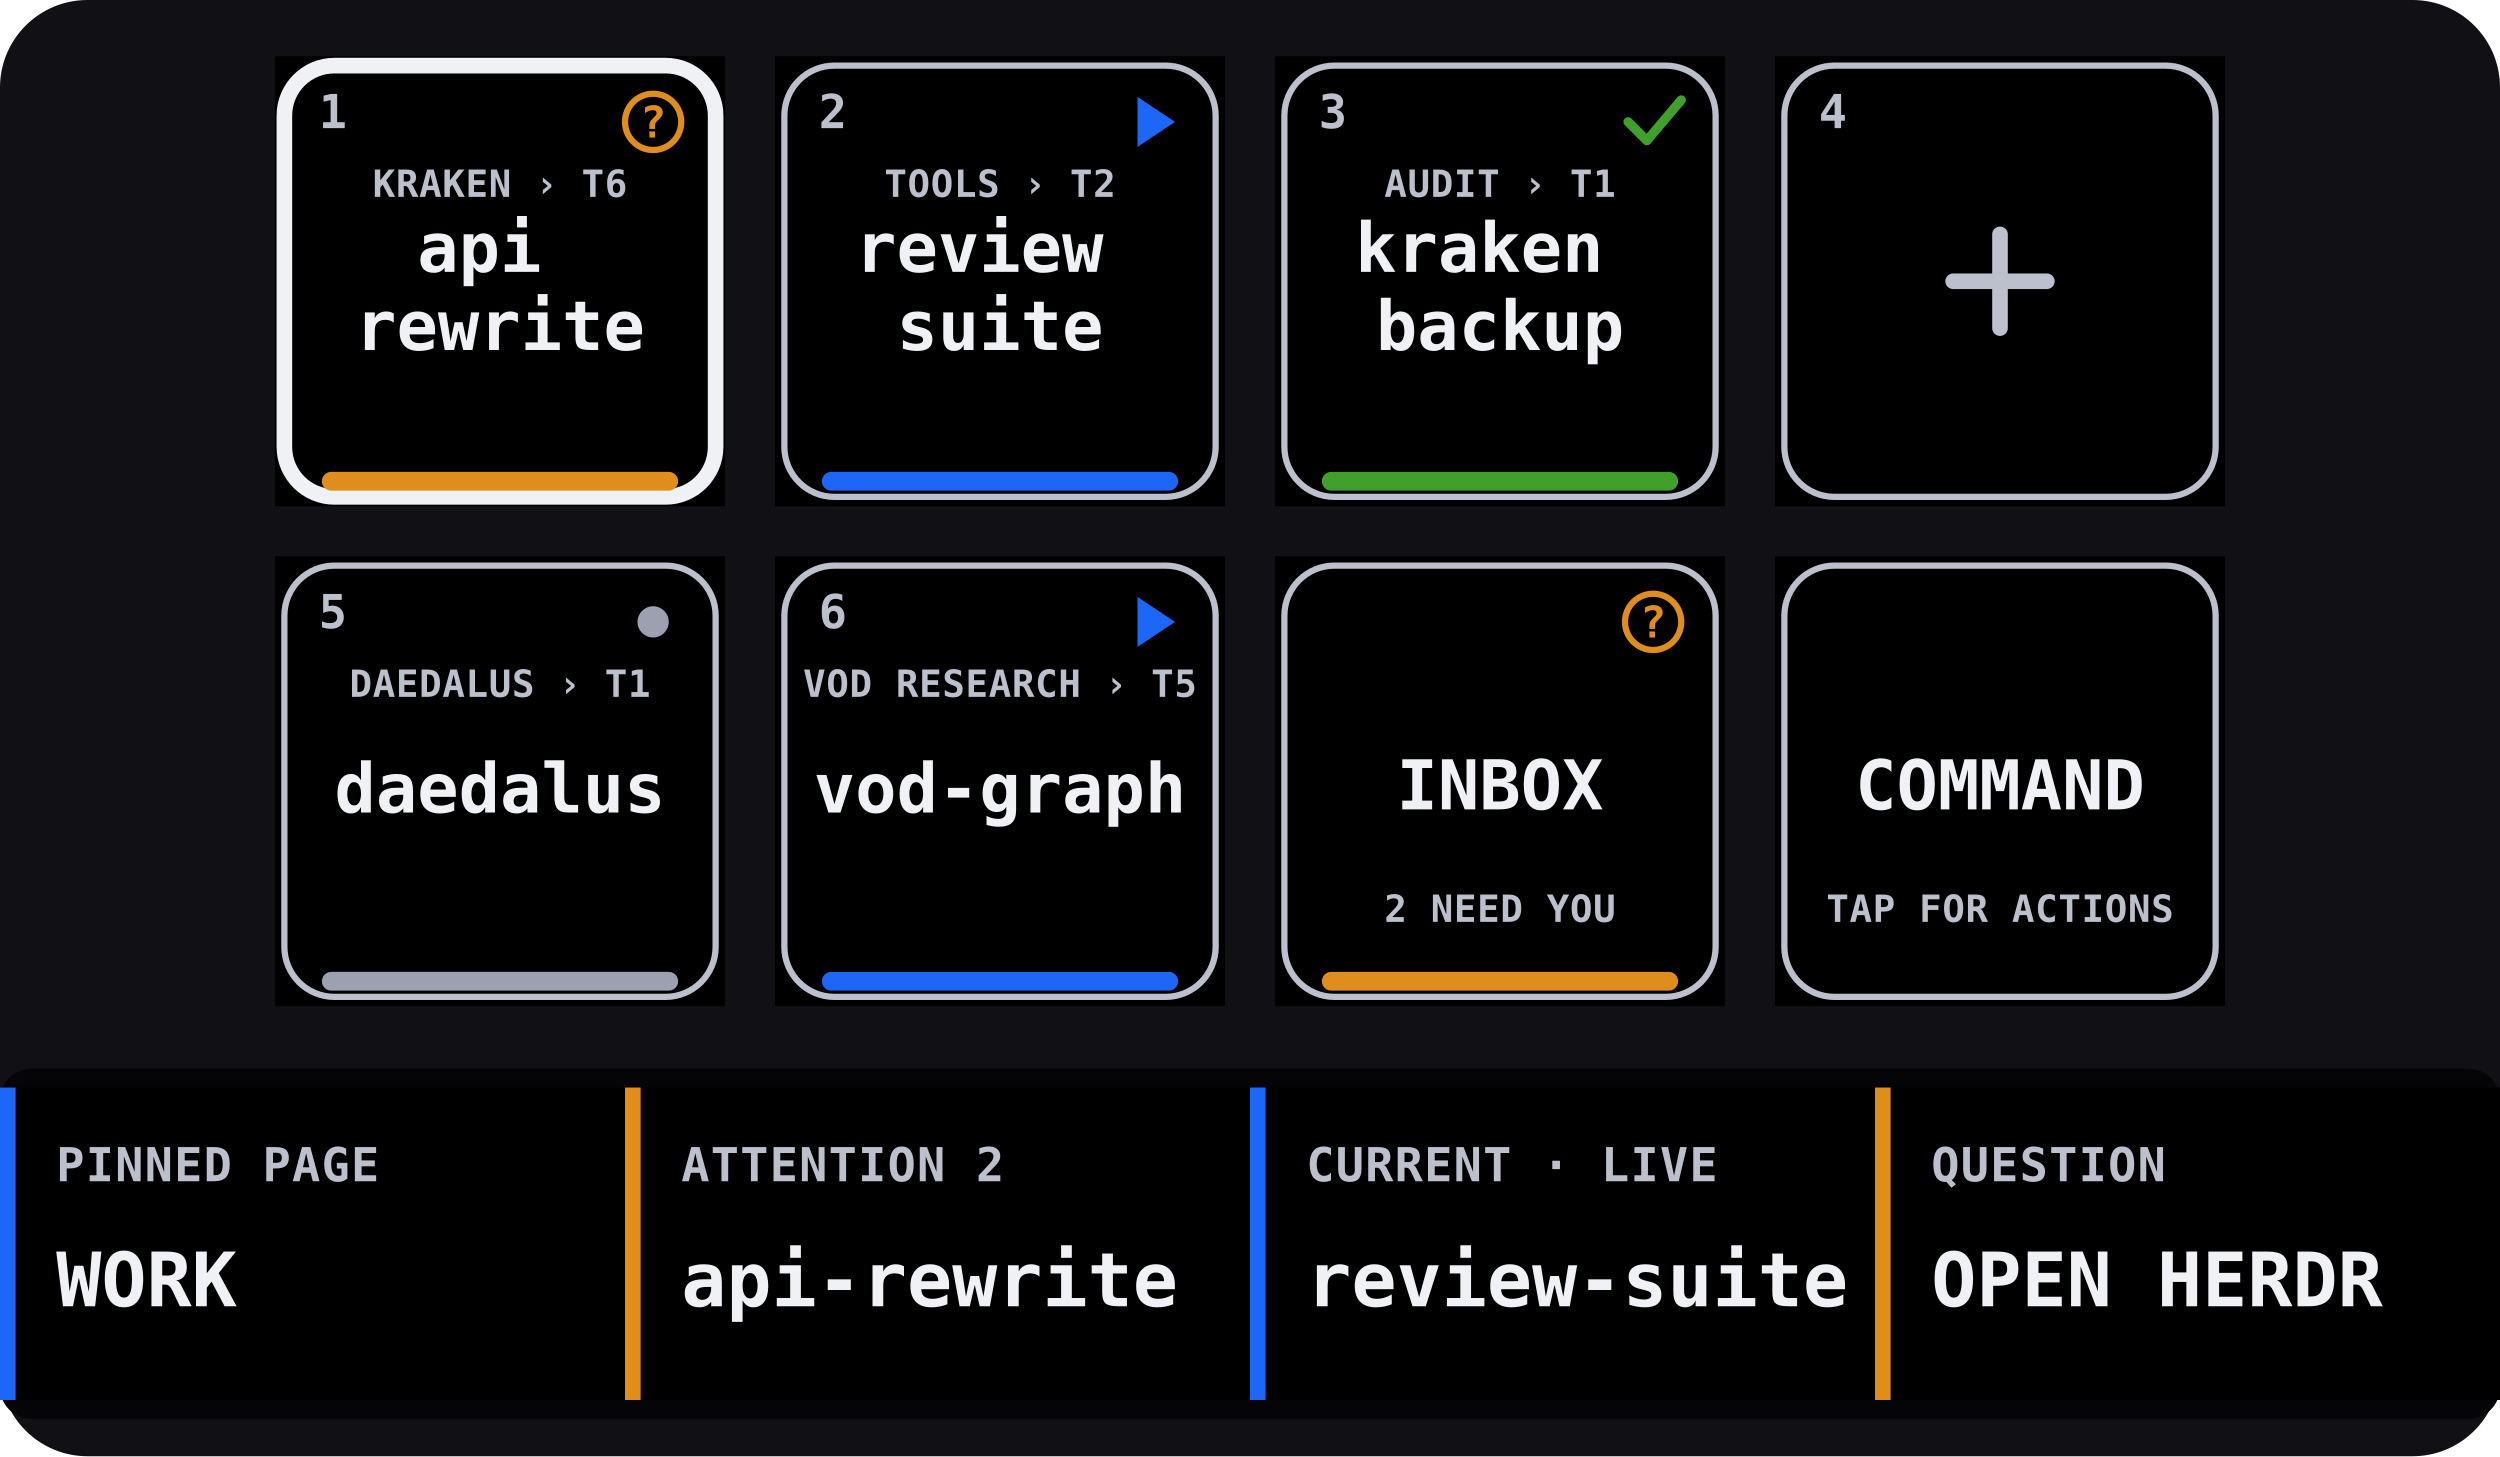
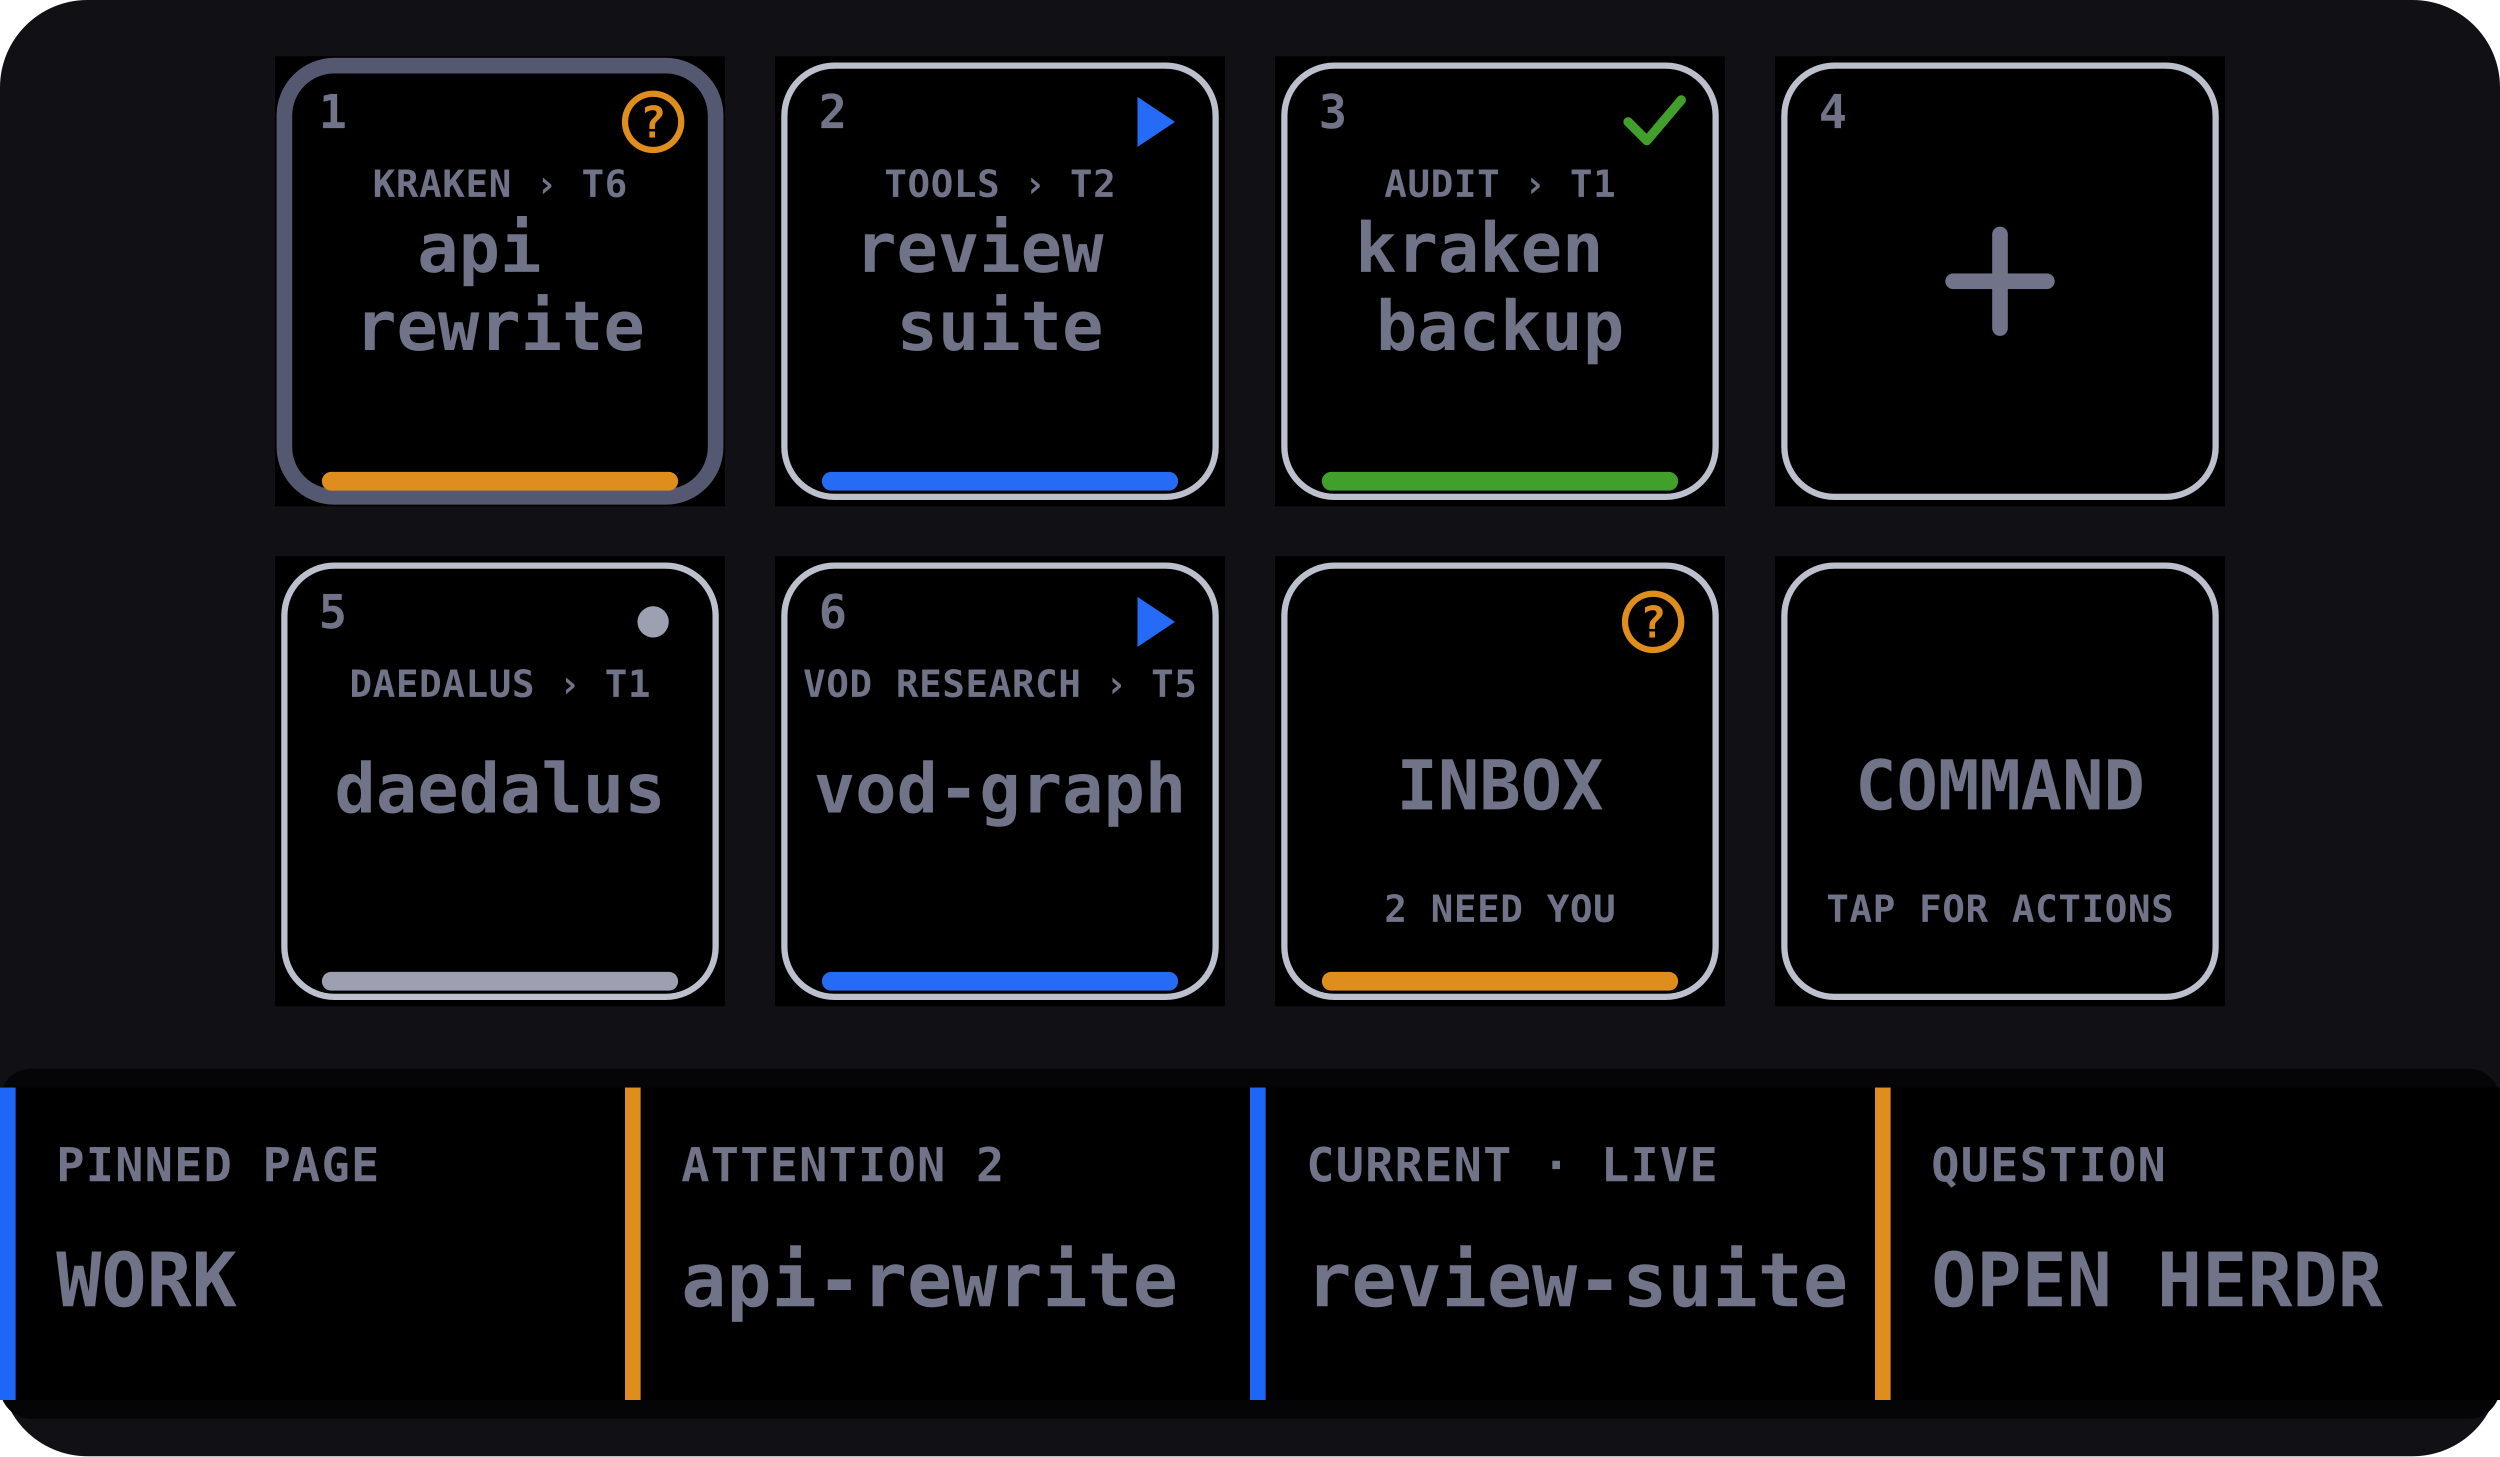
<svg xmlns="http://www.w3.org/2000/svg" width="800" height="466" viewBox="0 0 800 466">
  <rect width="800" height="466" rx="28" fill="#101015" />
  <svg x="88" y="18" width="144" height="144" viewBox="0 0 144 144">
-     <style>.label{font:700 22px Consolas,'Cascadia Mono',monospace;fill:rgb(239 241 245);text-anchor:middle}.meta{font:700 15px Consolas,'Cascadia Mono',monospace;fill:rgb(188 192 204)}.context,.detail{font:700 12px Consolas,'Cascadia Mono',monospace;fill:rgb(188 192 204);text-anchor:middle;letter-spacing:.2px}</style>
+     <style>.label{font:700 22px Consolas,'Cascadia Mono',monospace;fill:rgb(113 115 136);text-anchor:middle}.meta{font:700 15px Consolas,'Cascadia Mono',monospace;fill:rgb(113 116 137)}.context,.detail{font:700 12px Consolas,'Cascadia Mono',monospace;fill:rgb(113 116 137);text-anchor:middle;letter-spacing:.2px}</style>
    <rect width="144" height="144" fill="#000000" />
-     <rect x="3" y="3" width="138" height="138" rx="16" fill="none" stroke="rgb(239 241 245)" stroke-width="5" />
+     <rect x="3" y="3" width="138" height="138" rx="16" fill="none" stroke="rgb(85 88 113)" stroke-width="5" />
    <text x="14" y="23" class="meta">1</text>
    <circle cx="121" cy="21" r="9" fill="none" stroke="rgb(223 142 29)" stroke-width="2" />
    <text x="121" y="26" text-anchor="middle" font-family="Consolas,monospace" font-size="14" font-weight="700" fill="rgb(223 142 29)">?</text>
    <text x="72" y="45" class="context">KRAKEN › T6</text>
    <text x="72" y="69" class="label">
      <tspan x="72" dy="0">api</tspan>
      <tspan x="72" dy="25">rewrite</tspan>
    </text>
    <path d="M18 136H126" stroke="rgb(223 142 29)" stroke-width="6" stroke-linecap="round" />
  </svg>
  <svg x="248" y="18" width="144" height="144" viewBox="0 0 144 144">
-     <style>.label{font:700 22px Consolas,'Cascadia Mono',monospace;fill:rgb(239 241 245);text-anchor:middle}.meta{font:700 15px Consolas,'Cascadia Mono',monospace;fill:rgb(188 192 204)}.context,.detail{font:700 12px Consolas,'Cascadia Mono',monospace;fill:rgb(188 192 204);text-anchor:middle;letter-spacing:.2px}</style>
+     <style>.label{font:700 22px Consolas,'Cascadia Mono',monospace;fill:rgb(113 115 136);text-anchor:middle}.meta{font:700 15px Consolas,'Cascadia Mono',monospace;fill:rgb(113 116 137)}.context,.detail{font:700 12px Consolas,'Cascadia Mono',monospace;fill:rgb(113 116 137);text-anchor:middle;letter-spacing:.2px}</style>
    <rect width="144" height="144" fill="#000000" />
    <rect x="3" y="3" width="138" height="138" rx="16" fill="none" stroke="rgb(188 192 204)" stroke-width="2" />
    <text x="14" y="23" class="meta">2</text>
-     <path d="M116 13L128 21L116 29Z" fill="rgb(30 102 245)" />
+     <path d="M116 13L128 21L116 29Z" fill="rgb(37 107 245)" />
    <text x="72" y="45" class="context">TOOLS › T2</text>
    <text x="72" y="69" class="label">
      <tspan x="72" dy="0">review</tspan>
      <tspan x="72" dy="25">suite</tspan>
    </text>
-     <path d="M18 136H126" stroke="rgb(30 102 245)" stroke-width="6" stroke-linecap="round" />
+     <path d="M18 136H126" stroke="rgb(37 107 245)" stroke-width="6" stroke-linecap="round" />
  </svg>
  <svg x="408" y="18" width="144" height="144" viewBox="0 0 144 144">
-     <style>.label{font:700 22px Consolas,'Cascadia Mono',monospace;fill:rgb(239 241 245);text-anchor:middle}.meta{font:700 15px Consolas,'Cascadia Mono',monospace;fill:rgb(188 192 204)}.context,.detail{font:700 12px Consolas,'Cascadia Mono',monospace;fill:rgb(188 192 204);text-anchor:middle;letter-spacing:.2px}</style>
+     <style>.label{font:700 22px Consolas,'Cascadia Mono',monospace;fill:rgb(113 115 136);text-anchor:middle}.meta{font:700 15px Consolas,'Cascadia Mono',monospace;fill:rgb(113 116 137)}.context,.detail{font:700 12px Consolas,'Cascadia Mono',monospace;fill:rgb(113 116 137);text-anchor:middle;letter-spacing:.2px}</style>
    <rect width="144" height="144" fill="#000000" />
    <rect x="3" y="3" width="138" height="138" rx="16" fill="none" stroke="rgb(188 192 204)" stroke-width="2" />
    <text x="14" y="23" class="meta">3</text>
    <path d="M113 21L119 27L130 14" fill="none" stroke="rgb(64 160 43)" stroke-width="3" stroke-linecap="round" stroke-linejoin="round" />
    <text x="72" y="45" class="context">AUDIT › T1</text>
    <text x="72" y="69" class="label">
      <tspan x="72" dy="0">kraken</tspan>
      <tspan x="72" dy="25">backup</tspan>
    </text>
    <path d="M18 136H126" stroke="rgb(64 160 43)" stroke-width="6" stroke-linecap="round" />
  </svg>
  <svg x="568" y="18" width="144" height="144" viewBox="0 0 144 144">
-     <style>.label{font:700 22px Consolas,'Cascadia Mono',monospace;fill:rgb(239 241 245);text-anchor:middle}.meta{font:700 15px Consolas,'Cascadia Mono',monospace;fill:rgb(188 192 204)}.context,.detail{font:700 12px Consolas,'Cascadia Mono',monospace;fill:rgb(188 192 204);text-anchor:middle;letter-spacing:.2px}</style>
+     <style>.label{font:700 22px Consolas,'Cascadia Mono',monospace;fill:rgb(113 115 136);text-anchor:middle}.meta{font:700 15px Consolas,'Cascadia Mono',monospace;fill:rgb(113 116 137)}.context,.detail{font:700 12px Consolas,'Cascadia Mono',monospace;fill:rgb(113 116 137);text-anchor:middle;letter-spacing:.2px}</style>
    <rect width="144" height="144" fill="#000000" />
    <rect x="3" y="3" width="138" height="138" rx="16" fill="none" stroke="rgb(188 192 204)" stroke-width="2" />
    <text x="14" y="23" class="meta">4</text>
-     <path d="M57 72H87M72 57V87" stroke="rgb(188 192 204)" stroke-width="5" stroke-linecap="round" />
+     <path d="M57 72H87M72 57V87" stroke="rgb(113 116 137)" stroke-width="5" stroke-linecap="round" />
  </svg>
  <svg x="88" y="178" width="144" height="144" viewBox="0 0 144 144">
-     <style>.label{font:700 22px Consolas,'Cascadia Mono',monospace;fill:rgb(239 241 245);text-anchor:middle}.meta{font:700 15px Consolas,'Cascadia Mono',monospace;fill:rgb(188 192 204)}.context,.detail{font:700 12px Consolas,'Cascadia Mono',monospace;fill:rgb(188 192 204);text-anchor:middle;letter-spacing:.2px}</style>
+     <style>.label{font:700 22px Consolas,'Cascadia Mono',monospace;fill:rgb(113 115 136);text-anchor:middle}.meta{font:700 15px Consolas,'Cascadia Mono',monospace;fill:rgb(113 116 137)}.context,.detail{font:700 12px Consolas,'Cascadia Mono',monospace;fill:rgb(113 116 137);text-anchor:middle;letter-spacing:.2px}</style>
    <rect width="144" height="144" fill="#000000" />
    <rect x="3" y="3" width="138" height="138" rx="16" fill="none" stroke="rgb(188 192 204)" stroke-width="2" />
    <text x="14" y="23" class="meta">5</text>
    <circle cx="121" cy="21" r="5" fill="rgb(156 160 176)" />
    <text x="72" y="45" class="context">DAEDALUS › T1</text>
    <text x="72" y="82" class="label">
      <tspan x="72" dy="0">daedalus</tspan>
    </text>
    <path d="M18 136H126" stroke="rgb(156 160 176)" stroke-width="6" stroke-linecap="round" />
  </svg>
  <svg x="248" y="178" width="144" height="144" viewBox="0 0 144 144">
-     <style>.label{font:700 22px Consolas,'Cascadia Mono',monospace;fill:rgb(239 241 245);text-anchor:middle}.meta{font:700 15px Consolas,'Cascadia Mono',monospace;fill:rgb(188 192 204)}.context,.detail{font:700 12px Consolas,'Cascadia Mono',monospace;fill:rgb(188 192 204);text-anchor:middle;letter-spacing:.2px}</style>
+     <style>.label{font:700 22px Consolas,'Cascadia Mono',monospace;fill:rgb(113 115 136);text-anchor:middle}.meta{font:700 15px Consolas,'Cascadia Mono',monospace;fill:rgb(113 116 137)}.context,.detail{font:700 12px Consolas,'Cascadia Mono',monospace;fill:rgb(113 116 137);text-anchor:middle;letter-spacing:.2px}</style>
    <rect width="144" height="144" fill="#000000" />
    <rect x="3" y="3" width="138" height="138" rx="16" fill="none" stroke="rgb(188 192 204)" stroke-width="2" />
    <text x="14" y="23" class="meta">6</text>
-     <path d="M116 13L128 21L116 29Z" fill="rgb(30 102 245)" />
+     <path d="M116 13L128 21L116 29Z" fill="rgb(37 107 245)" />
    <text x="72" y="45" class="context">VOD RESEARCH › T5</text>
    <text x="72" y="82" class="label">
      <tspan x="72" dy="0">vod-graph</tspan>
    </text>
-     <path d="M18 136H126" stroke="rgb(30 102 245)" stroke-width="6" stroke-linecap="round" />
+     <path d="M18 136H126" stroke="rgb(37 107 245)" stroke-width="6" stroke-linecap="round" />
  </svg>
  <svg x="408" y="178" width="144" height="144" viewBox="0 0 144 144">
-     <style>.label{font:700 22px Consolas,'Cascadia Mono',monospace;fill:rgb(239 241 245);text-anchor:middle}.meta{font:700 15px Consolas,'Cascadia Mono',monospace;fill:rgb(188 192 204)}.context,.detail{font:700 12px Consolas,'Cascadia Mono',monospace;fill:rgb(188 192 204);text-anchor:middle;letter-spacing:.2px}</style>
+     <style>.label{font:700 22px Consolas,'Cascadia Mono',monospace;fill:rgb(113 115 136);text-anchor:middle}.meta{font:700 15px Consolas,'Cascadia Mono',monospace;fill:rgb(113 116 137)}.context,.detail{font:700 12px Consolas,'Cascadia Mono',monospace;fill:rgb(113 116 137);text-anchor:middle;letter-spacing:.2px}</style>
    <rect width="144" height="144" fill="#000000" />
    <rect x="3" y="3" width="138" height="138" rx="16" fill="none" stroke="rgb(188 192 204)" stroke-width="2" />
    <circle cx="121" cy="21" r="9" fill="none" stroke="rgb(223 142 29)" stroke-width="2" />
    <text x="121" y="26" text-anchor="middle" font-family="Consolas,monospace" font-size="14" font-weight="700" fill="rgb(223 142 29)">?</text>
    <text x="72" y="81" class="label">
      <tspan x="72" dy="0">INBOX</tspan>
    </text>
    <text x="72" y="117" class="detail">2 NEED YOU</text>
    <path d="M18 136H126" stroke="rgb(223 142 29)" stroke-width="6" stroke-linecap="round" />
  </svg>
  <svg x="568" y="178" width="144" height="144" viewBox="0 0 144 144">
-     <style>.label{font:700 22px Consolas,'Cascadia Mono',monospace;fill:rgb(239 241 245);text-anchor:middle}.meta{font:700 15px Consolas,'Cascadia Mono',monospace;fill:rgb(188 192 204)}.context,.detail{font:700 12px Consolas,'Cascadia Mono',monospace;fill:rgb(188 192 204);text-anchor:middle;letter-spacing:.2px}</style>
+     <style>.label{font:700 22px Consolas,'Cascadia Mono',monospace;fill:rgb(113 115 136);text-anchor:middle}.meta{font:700 15px Consolas,'Cascadia Mono',monospace;fill:rgb(113 116 137)}.context,.detail{font:700 12px Consolas,'Cascadia Mono',monospace;fill:rgb(113 116 137);text-anchor:middle;letter-spacing:.2px}</style>
    <rect width="144" height="144" fill="#000000" />
    <rect x="3" y="3" width="138" height="138" rx="16" fill="none" stroke="rgb(188 192 204)" stroke-width="2" />
    <text x="72" y="81" class="label">
      <tspan x="72" dy="0">COMMAND</tspan>
    </text>
    <text x="72" y="117" class="detail">TAP FOR ACTIONS</text>
  </svg>
  <rect y="342" width="800" height="112" rx="10" fill="#050507" />
  <svg x="0" y="348" width="200" height="100" viewBox="0 0 200 100">
-     <style>.title{font:700 15px Consolas,'Cascadia Mono',monospace;fill:rgb(188 192 204);letter-spacing:.4px}.value{font:700 24px Consolas,'Cascadia Mono',monospace;fill:rgb(239 241 245)}</style>
+     <style>.title{font:700 15px Consolas,'Cascadia Mono',monospace;fill:rgb(113 116 137);letter-spacing:.4px}.value{font:700 24px Consolas,'Cascadia Mono',monospace;fill:rgb(113 115 136)}</style>
    <rect width="200" height="100" fill="#000000" />
    <rect x="0" y="0" width="5" height="100" fill="rgb(30 102 245)" />
    <text x="18" y="30" class="title">PINNED PAGE</text>
    <text x="18" y="70" class="value">WORK</text>
  </svg>
  <svg x="200" y="348" width="200" height="100" viewBox="0 0 200 100">
-     <style>.title{font:700 15px Consolas,'Cascadia Mono',monospace;fill:rgb(188 192 204);letter-spacing:.4px}.value{font:700 24px Consolas,'Cascadia Mono',monospace;fill:rgb(239 241 245)}</style>
+     <style>.title{font:700 15px Consolas,'Cascadia Mono',monospace;fill:rgb(113 116 137);letter-spacing:.4px}.value{font:700 24px Consolas,'Cascadia Mono',monospace;fill:rgb(113 115 136)}</style>
    <rect width="200" height="100" fill="#000000" />
    <rect x="0" y="0" width="5" height="100" fill="rgb(223 142 29)" />
    <text x="18" y="30" class="title">ATTENTION 2</text>
    <text x="18" y="70" class="value">api-rewrite</text>
  </svg>
  <svg x="400" y="348" width="200" height="100" viewBox="0 0 200 100">
-     <style>.title{font:700 15px Consolas,'Cascadia Mono',monospace;fill:rgb(188 192 204);letter-spacing:.4px}.value{font:700 24px Consolas,'Cascadia Mono',monospace;fill:rgb(239 241 245)}</style>
+     <style>.title{font:700 15px Consolas,'Cascadia Mono',monospace;fill:rgb(113 116 137);letter-spacing:.4px}.value{font:700 24px Consolas,'Cascadia Mono',monospace;fill:rgb(113 115 136)}</style>
    <rect width="200" height="100" fill="#000000" />
    <rect x="0" y="0" width="5" height="100" fill="rgb(30 102 245)" />
    <text x="18" y="30" class="title">CURRENT · LIVE</text>
    <text x="18" y="70" class="value">review-suite</text>
  </svg>
  <svg x="600" y="348" width="200" height="100" viewBox="0 0 200 100">
-     <style>.title{font:700 15px Consolas,'Cascadia Mono',monospace;fill:rgb(188 192 204);letter-spacing:.4px}.value{font:700 24px Consolas,'Cascadia Mono',monospace;fill:rgb(239 241 245)}</style>
+     <style>.title{font:700 15px Consolas,'Cascadia Mono',monospace;fill:rgb(113 116 137);letter-spacing:.4px}.value{font:700 24px Consolas,'Cascadia Mono',monospace;fill:rgb(113 115 136)}</style>
    <rect width="200" height="100" fill="#000000" />
    <rect x="0" y="0" width="5" height="100" fill="rgb(223 142 29)" />
    <text x="18" y="30" class="title">QUESTION</text>
    <text x="18" y="70" class="value">OPEN HERDR</text>
  </svg>
</svg>
